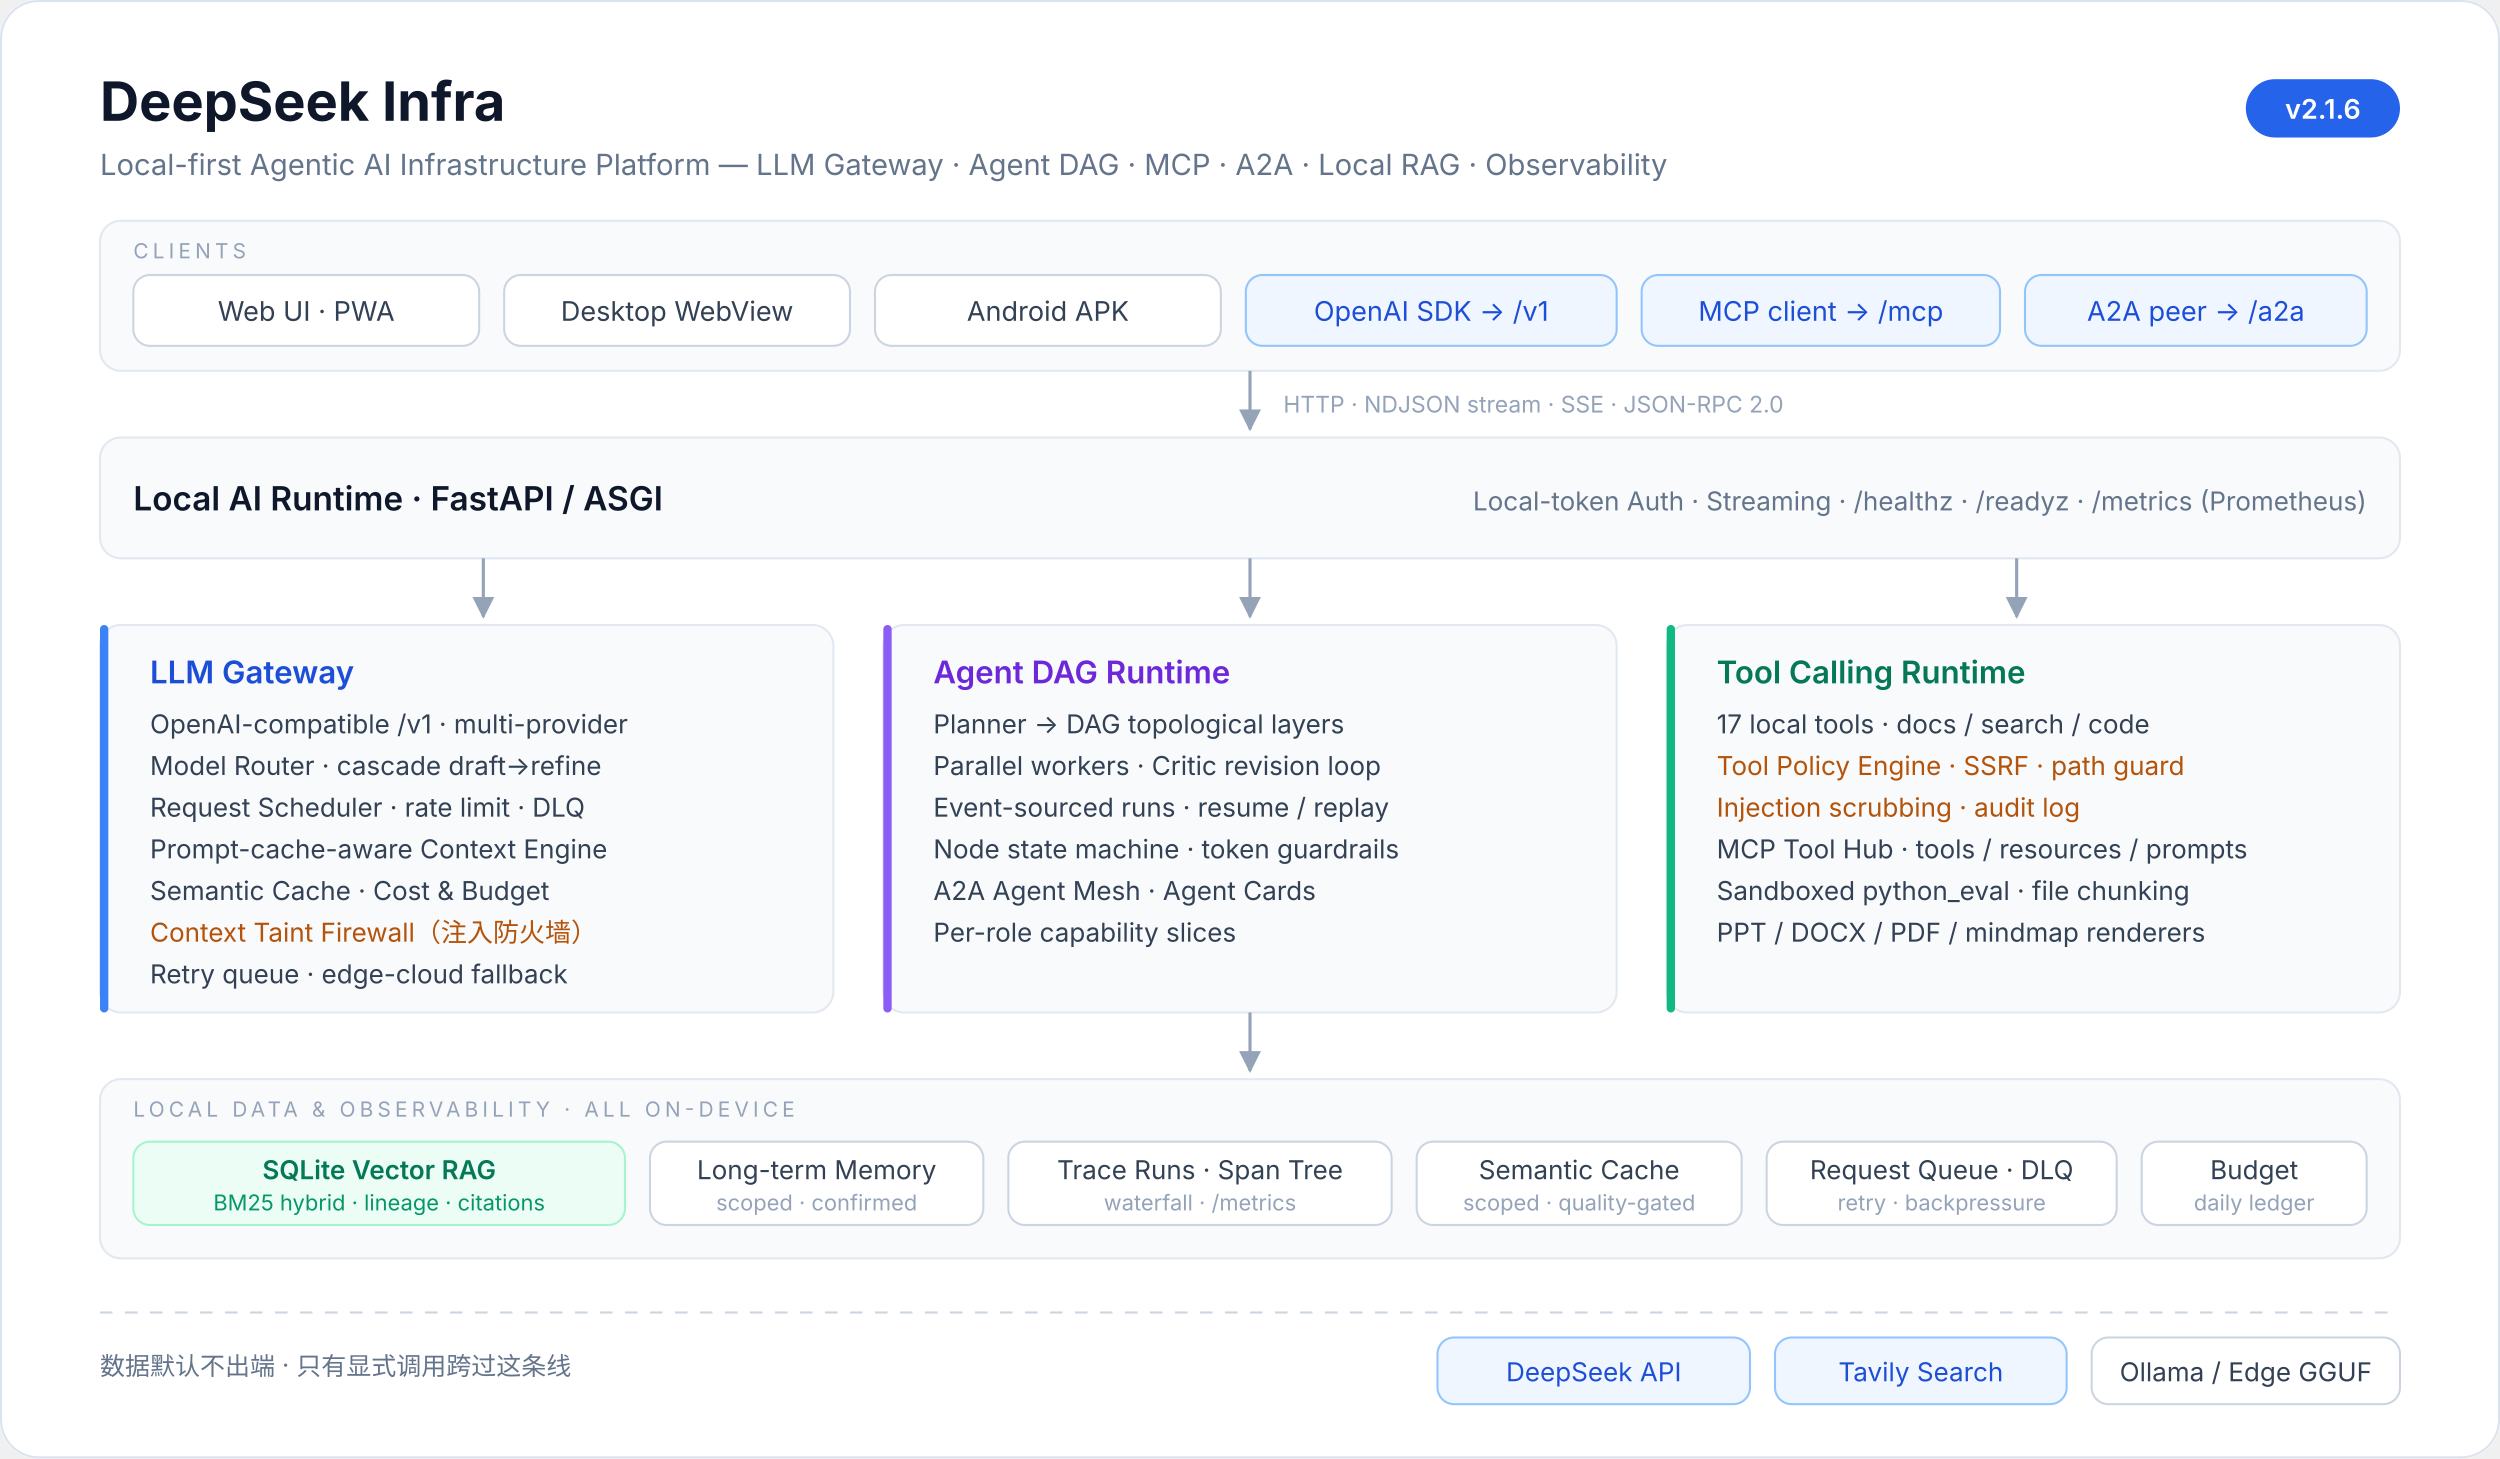
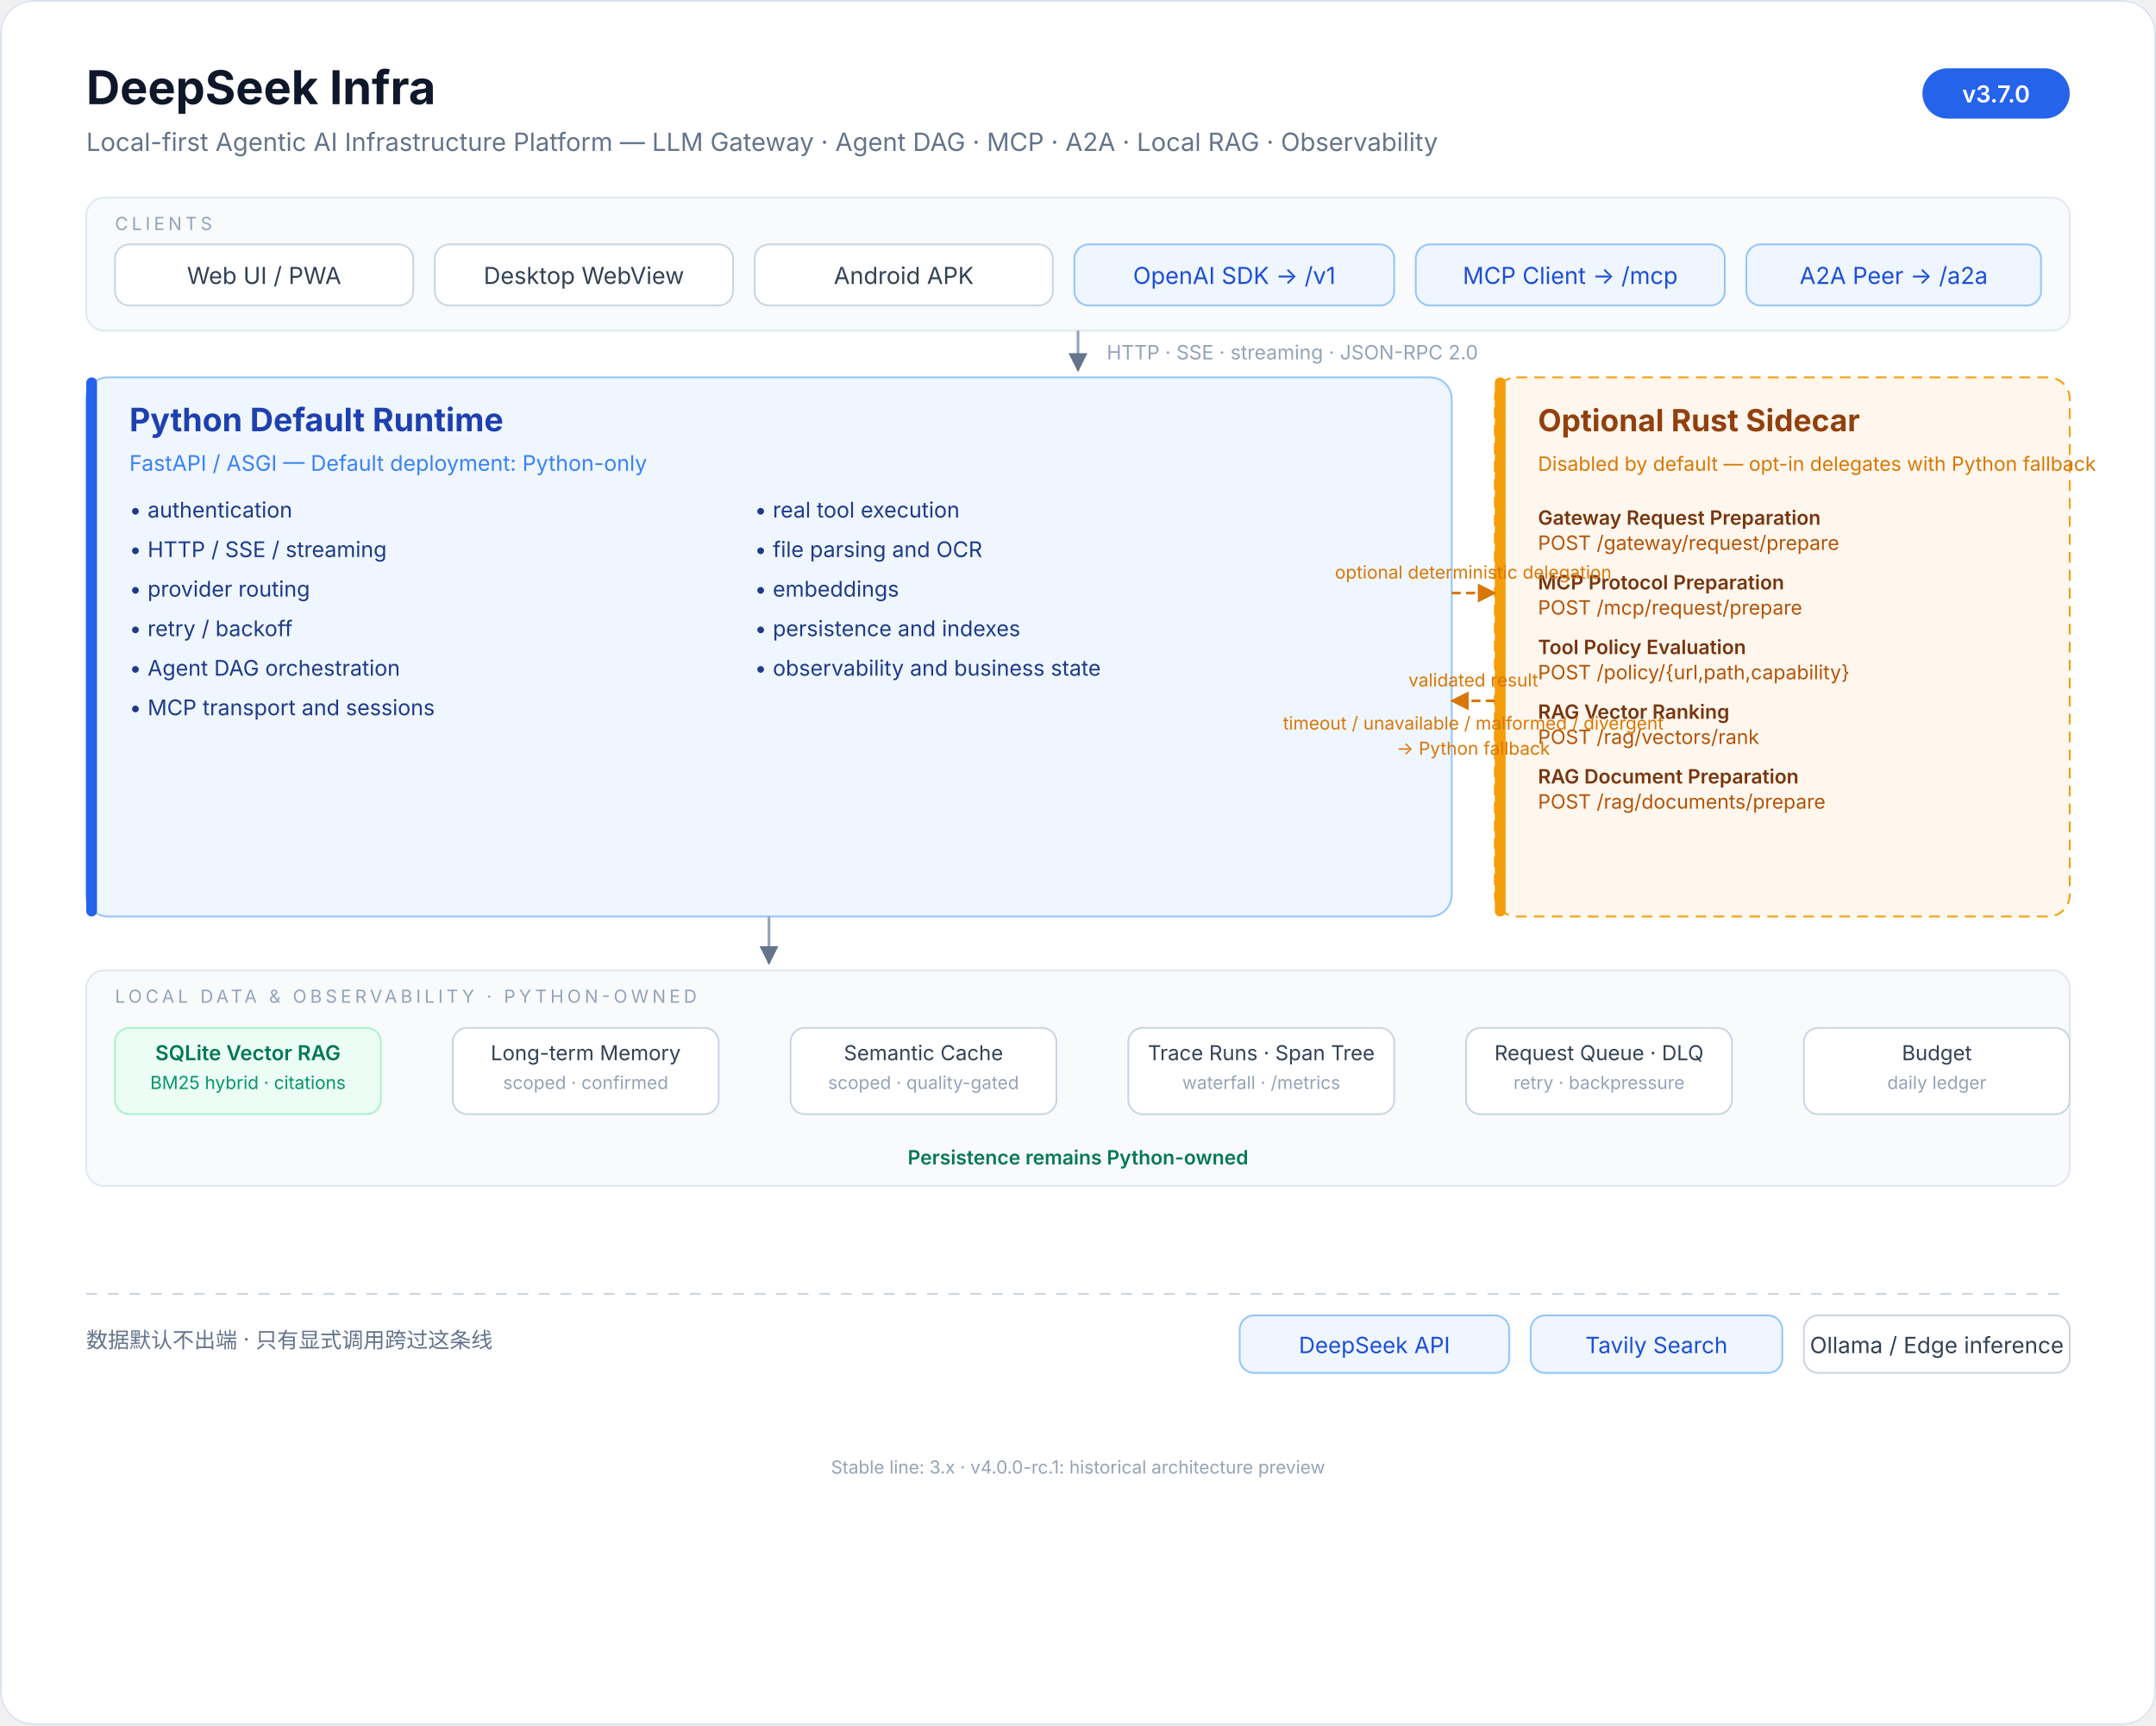
- <svg xmlns="http://www.w3.org/2000/svg" viewBox="0 0 1200 700" font-family="ui-sans-serif, system-ui, -apple-system, 'Segoe UI', 'PingFang SC', 'Microsoft YaHei', sans-serif">
+ <svg xmlns="http://www.w3.org/2000/svg" viewBox="0 0 1200 960" font-family="ui-sans-serif, system-ui, -apple-system, 'Segoe UI', 'PingFang SC', 'Microsoft YaHei', sans-serif">
  <defs>
    <marker id="arrow" viewBox="0 0 10 10" refX="9" refY="5" markerWidth="7" markerHeight="7" orient="auto-start-reverse">
-       <path d="M 0 0 L 10 5 L 0 10 z" fill="#94a3b8" />
+       <path d="M 0 0 L 10 5 L 0 10 z" fill="#64748b" />
+     </marker>
+     <marker id="rust-arrow" viewBox="0 0 10 10" refX="9" refY="5" markerWidth="7" markerHeight="7" orient="auto-start-reverse">
+       <path d="M 0 0 L 10 5 L 0 10 z" fill="#d97706" />
    </marker>
  </defs>
-   <rect x="0" y="0" width="1200" height="700" rx="18" fill="#ffffff" />
-   <rect x="0.5" y="0.5" width="1199" height="699" rx="18" fill="none" stroke="#dbe3ee" />
+   <rect x="0" y="0" width="1200" height="960" rx="18" fill="#ffffff" />
+   <rect x="0.5" y="0.5" width="1199" height="959" rx="18" fill="none" stroke="#dbe3ee" />
  <text x="48" y="58" font-size="26" font-weight="700" fill="#0f172a">DeepSeek Infra</text>
  <text x="48" y="84" font-size="14" fill="#64748b">Local-first Agentic AI Infrastructure Platform — LLM Gateway · Agent DAG · MCP · A2A · Local RAG · Observability</text>
-   <rect x="1078" y="38" width="74" height="28" rx="14" fill="#2563eb" />
-   <text x="1115" y="57" font-size="13" font-weight="600" fill="#ffffff" text-anchor="middle">v2.1.6</text>
-   <rect x="48" y="106" width="1104" height="72" rx="10" fill="#f8fafc" stroke="#e2e8f0" />
-   <text x="64" y="124" font-size="10" letter-spacing="2" fill="#94a3b8">CLIENTS</text>
+   <rect x="1070" y="38" width="82" height="28" rx="14" fill="#2563eb" />
+   <text x="1111" y="57" font-size="13" font-weight="600" fill="#ffffff" text-anchor="middle">v3.7.0</text>
+   <rect x="48" y="110" width="1104" height="74" rx="10" fill="#f8fafc" stroke="#e2e8f0" />
+   <text x="64" y="128" font-size="10" letter-spacing="2" fill="#94a3b8">CLIENTS</text>
  <g font-size="13" fill="#334155" text-anchor="middle">
-     <rect x="64" y="132" width="166" height="34" rx="8" fill="#ffffff" stroke="#cbd5e1" />
-     <text x="147" y="154">Web UI · PWA</text>
-     <rect x="242" y="132" width="166" height="34" rx="8" fill="#ffffff" stroke="#cbd5e1" />
-     <text x="325" y="154">Desktop WebView</text>
-     <rect x="420" y="132" width="166" height="34" rx="8" fill="#ffffff" stroke="#cbd5e1" />
-     <text x="503" y="154">Android APK</text>
-     <rect x="598" y="132" width="178" height="34" rx="8" fill="#eff6ff" stroke="#93c5fd" />
-     <text x="687" y="154" fill="#1d4ed8">OpenAI SDK → /v1</text>
-     <rect x="788" y="132" width="172" height="34" rx="8" fill="#eff6ff" stroke="#93c5fd" />
-     <text x="874" y="154" fill="#1d4ed8">MCP client → /mcp</text>
-     <rect x="972" y="132" width="164" height="34" rx="8" fill="#eff6ff" stroke="#93c5fd" />
-     <text x="1054" y="154" fill="#1d4ed8">A2A peer → /a2a</text>
+     <rect x="64" y="136" width="166" height="34" rx="8" fill="#ffffff" stroke="#cbd5e1" />
+     <text x="147" y="158">Web UI / PWA</text>
+     <rect x="242" y="136" width="166" height="34" rx="8" fill="#ffffff" stroke="#cbd5e1" />
+     <text x="325" y="158">Desktop WebView</text>
+     <rect x="420" y="136" width="166" height="34" rx="8" fill="#ffffff" stroke="#cbd5e1" />
+     <text x="503" y="158">Android APK</text>
+     <rect x="598" y="136" width="178" height="34" rx="8" fill="#eff6ff" stroke="#93c5fd" />
+     <text x="687" y="158" fill="#1d4ed8">OpenAI SDK → /v1</text>
+     <rect x="788" y="136" width="172" height="34" rx="8" fill="#eff6ff" stroke="#93c5fd" />
+     <text x="874" y="158" fill="#1d4ed8">MCP Client → /mcp</text>
+     <rect x="972" y="136" width="164" height="34" rx="8" fill="#eff6ff" stroke="#93c5fd" />
+     <text x="1054" y="158" fill="#1d4ed8">A2A Peer → /a2a</text>
  </g>
-   <line x1="600" y1="178" x2="600" y2="206" stroke="#94a3b8" stroke-width="1.5" marker-end="url(#arrow)" />
-   <text x="616" y="198" font-size="11" fill="#94a3b8">HTTP · NDJSON stream · SSE · JSON-RPC 2.0</text>
-   <rect x="48" y="210" width="1104" height="58" rx="10" fill="#f8fafc" stroke="#e2e8f0" />
-   <text x="64" y="245" font-size="16" font-weight="600" fill="#0f172a">Local AI Runtime · FastAPI / ASGI</text>
-   <text x="1136" y="245" font-size="12.5" fill="#64748b" text-anchor="end">Local-token Auth · Streaming · /healthz · /readyz · /metrics (Prometheus)</text>
-   <line x1="232" y1="268" x2="232" y2="296" stroke="#94a3b8" stroke-width="1.5" marker-end="url(#arrow)" />
-   <line x1="600" y1="268" x2="600" y2="296" stroke="#94a3b8" stroke-width="1.5" marker-end="url(#arrow)" />
-   <line x1="968" y1="268" x2="968" y2="296" stroke="#94a3b8" stroke-width="1.5" marker-end="url(#arrow)" />
-   <rect x="48" y="300" width="352" height="186" rx="10" fill="#f8fafc" stroke="#e2e8f0" />
-   <rect x="48" y="300" width="4" height="186" rx="2" fill="#3b82f6" />
-   <text x="72" y="328" font-size="15" font-weight="600" fill="#1d4ed8">LLM Gateway</text>
-   <g font-size="12.5" fill="#334155">
-     <text x="72" y="352">OpenAI-compatible /v1 · multi-provider</text>
-     <text x="72" y="372">Model Router · cascade draft→refine</text>
-     <text x="72" y="392">Request Scheduler · rate limit · DLQ</text>
-     <text x="72" y="412">Prompt-cache-aware Context Engine</text>
-     <text x="72" y="432">Semantic Cache · Cost &amp; Budget</text>
-     <text x="72" y="452" fill="#b45309">Context Taint Firewall（注入防火墙）</text>
-     <text x="72" y="472">Retry queue · edge-cloud fallback</text>
+   <line x1="600" y1="184" x2="600" y2="206" stroke="#94a3b8" stroke-width="1.5" marker-end="url(#arrow)" />
+   <text x="616" y="200" font-size="11" fill="#94a3b8">HTTP · SSE · streaming · JSON-RPC 2.0</text>
+   <rect x="48" y="210" width="760" height="300" rx="12" fill="#eff6ff" stroke="#93c5fd" />
+   <rect x="48" y="210" width="6" height="300" rx="3" fill="#2563eb" />
+   <text x="72" y="240" font-size="18" font-weight="700" fill="#1e40af">Python Default Runtime</text>
+   <text x="72" y="262" font-size="12" fill="#3b82f6">FastAPI / ASGI — Default deployment: Python-only</text>
+   <g font-size="12" fill="#1e3a8a">
+     <text x="72" y="288">• authentication</text>
+     <text x="72" y="310">• HTTP / SSE / streaming</text>
+     <text x="72" y="332">• provider routing</text>
+     <text x="72" y="354">• retry / backoff</text>
+     <text x="72" y="376">• Agent DAG orchestration</text>
+     <text x="72" y="398">• MCP transport and sessions</text>
+     <text x="420" y="288">• real tool execution</text>
+     <text x="420" y="310">• file parsing and OCR</text>
+     <text x="420" y="332">• embeddings</text>
+     <text x="420" y="354">• persistence and indexes</text>
+     <text x="420" y="376">• observability and business state</text>
  </g>
-   <rect x="424" y="300" width="352" height="186" rx="10" fill="#f8fafc" stroke="#e2e8f0" />
-   <rect x="424" y="300" width="4" height="186" rx="2" fill="#8b5cf6" />
-   <text x="448" y="328" font-size="15" font-weight="600" fill="#6d28d9">Agent DAG Runtime</text>
-   <g font-size="12.5" fill="#334155">
-     <text x="448" y="352">Planner → DAG topological layers</text>
-     <text x="448" y="372">Parallel workers · Critic revision loop</text>
-     <text x="448" y="392">Event-sourced runs · resume / replay</text>
-     <text x="448" y="412">Node state machine · token guardrails</text>
-     <text x="448" y="432">A2A Agent Mesh · Agent Cards</text>
-     <text x="448" y="452">Per-role capability slices</text>
+   <rect x="832" y="210" width="320" height="300" rx="12" fill="#fff7ed" stroke="#f59e0b" stroke-dasharray="6 4" />
+   <rect x="832" y="210" width="6" height="300" rx="3" fill="#f59e0b" />
+   <text x="856" y="240" font-size="17" font-weight="700" fill="#92400e">Optional Rust Sidecar</text>
+   <text x="856" y="262" font-size="11" fill="#d97706">Disabled by default — opt-in delegates with Python fallback</text>
+   <g font-size="11" fill="#78350f">
+     <text x="856" y="292" font-weight="600">Gateway Request Preparation</text>
+     <text x="856" y="306" fill="#b45309">POST /gateway/request/prepare</text>
+     <text x="856" y="328" font-weight="600">MCP Protocol Preparation</text>
+     <text x="856" y="342" fill="#b45309">POST /mcp/request/prepare</text>
+     <text x="856" y="364" font-weight="600">Tool Policy Evaluation</text>
+     <text x="856" y="378" fill="#b45309">POST /policy/{url,path,capability}</text>
+     <text x="856" y="400" font-weight="600">RAG Vector Ranking</text>
+     <text x="856" y="414" fill="#b45309">POST /rag/vectors/rank</text>
+     <text x="856" y="436" font-weight="600">RAG Document Preparation</text>
+     <text x="856" y="450" fill="#b45309">POST /rag/documents/prepare</text>
  </g>
-   <rect x="800" y="300" width="352" height="186" rx="10" fill="#f8fafc" stroke="#e2e8f0" />
-   <rect x="800" y="300" width="4" height="186" rx="2" fill="#10b981" />
-   <text x="824" y="328" font-size="15" font-weight="600" fill="#047857">Tool Calling Runtime</text>
-   <g font-size="12.5" fill="#334155">
-     <text x="824" y="352">17 local tools · docs / search / code</text>
-     <text x="824" y="372" fill="#b45309">Tool Policy Engine · SSRF · path guard</text>
-     <text x="824" y="392" fill="#b45309">Injection scrubbing · audit log</text>
-     <text x="824" y="412">MCP Tool Hub · tools / resources / prompts</text>
-     <text x="824" y="432">Sandboxed python_eval · file chunking</text>
-     <text x="824" y="452">PPT / DOCX / PDF / mindmap renderers</text>
+   <line x1="808" y1="330" x2="832" y2="330" stroke="#d97706" stroke-width="1.5" stroke-dasharray="5 3" marker-end="url(#rust-arrow)" />
+   <text x="820" y="322" font-size="10" fill="#d97706" text-anchor="middle">optional deterministic delegation</text>
+   <line x1="832" y1="390" x2="808" y2="390" stroke="#d97706" stroke-width="1.5" stroke-dasharray="5 3" marker-end="url(#rust-arrow)" />
+   <text x="820" y="382" font-size="10" fill="#d97706" text-anchor="middle">validated result</text>
+   <text x="820" y="406" font-size="10" fill="#d97706" text-anchor="middle">timeout / unavailable / malformed / divergent</text>
+   <text x="820" y="420" font-size="10" fill="#d97706" text-anchor="middle">→ Python fallback</text>
+   <line x1="428" y1="510" x2="428" y2="536" stroke="#94a3b8" stroke-width="1.5" marker-end="url(#arrow)" />
+   <rect x="48" y="540" width="1104" height="120" rx="10" fill="#f8fafc" stroke="#e2e8f0" />
+   <text x="64" y="558" font-size="10" letter-spacing="2" fill="#94a3b8">LOCAL DATA &amp; OBSERVABILITY · PYTHON-OWNED</text>
+   <g font-size="11.5" fill="#334155" text-anchor="middle">
+     <rect x="64" y="572" width="148" height="48" rx="8" fill="#ecfdf5" stroke="#a7f3d0" />
+     <text x="138" y="590" fill="#047857" font-weight="600">SQLite Vector RAG</text>
+     <text x="138" y="606" font-size="10" fill="#059669">BM25 hybrid · citations</text>
+     <rect x="252" y="572" width="148" height="48" rx="8" fill="#ffffff" stroke="#cbd5e1" />
+     <text x="326" y="590">Long-term Memory</text>
+     <text x="326" y="606" font-size="10" fill="#94a3b8">scoped · confirmed</text>
+     <rect x="440" y="572" width="148" height="48" rx="8" fill="#ffffff" stroke="#cbd5e1" />
+     <text x="514" y="590">Semantic Cache</text>
+     <text x="514" y="606" font-size="10" fill="#94a3b8">scoped · quality-gated</text>
+     <rect x="628" y="572" width="148" height="48" rx="8" fill="#ffffff" stroke="#cbd5e1" />
+     <text x="702" y="590">Trace Runs · Span Tree</text>
+     <text x="702" y="606" font-size="10" fill="#94a3b8">waterfall · /metrics</text>
+     <rect x="816" y="572" width="148" height="48" rx="8" fill="#ffffff" stroke="#cbd5e1" />
+     <text x="890" y="590">Request Queue · DLQ</text>
+     <text x="890" y="606" font-size="10" fill="#94a3b8">retry · backpressure</text>
+     <rect x="1004" y="572" width="148" height="48" rx="8" fill="#ffffff" stroke="#cbd5e1" />
+     <text x="1078" y="590">Budget</text>
+     <text x="1078" y="606" font-size="10" fill="#94a3b8">daily ledger</text>
  </g>
-   <line x1="600" y1="486" x2="600" y2="514" stroke="#94a3b8" stroke-width="1.5" marker-end="url(#arrow)" />
-   <rect x="48" y="518" width="1104" height="86" rx="10" fill="#f8fafc" stroke="#e2e8f0" />
-   <text x="64" y="536" font-size="10" letter-spacing="2" fill="#94a3b8">LOCAL DATA &amp; OBSERVABILITY · ALL ON-DEVICE</text>
-   <g font-size="12.5" fill="#334155" text-anchor="middle">
-     <rect x="64" y="548" width="236" height="40" rx="8" fill="#ecfdf5" stroke="#a7f3d0" />
-     <text x="182" y="566" fill="#047857" font-weight="600">SQLite Vector RAG</text>
-     <text x="182" y="581" font-size="10.5" fill="#059669">BM25 hybrid · lineage · citations</text>
-     <rect x="312" y="548" width="160" height="40" rx="8" fill="#ffffff" stroke="#cbd5e1" />
-     <text x="392" y="566">Long-term Memory</text>
-     <text x="392" y="581" font-size="10.5" fill="#94a3b8">scoped · confirmed</text>
-     <rect x="484" y="548" width="184" height="40" rx="8" fill="#ffffff" stroke="#cbd5e1" />
-     <text x="576" y="566">Trace Runs · Span Tree</text>
-     <text x="576" y="581" font-size="10.5" fill="#94a3b8">waterfall · /metrics</text>
-     <rect x="680" y="548" width="156" height="40" rx="8" fill="#ffffff" stroke="#cbd5e1" />
-     <text x="758" y="566">Semantic Cache</text>
-     <text x="758" y="581" font-size="10.5" fill="#94a3b8">scoped · quality-gated</text>
-     <rect x="848" y="548" width="168" height="40" rx="8" fill="#ffffff" stroke="#cbd5e1" />
-     <text x="932" y="566">Request Queue · DLQ</text>
-     <text x="932" y="581" font-size="10.5" fill="#94a3b8">retry · backpressure</text>
-     <rect x="1028" y="548" width="108" height="40" rx="8" fill="#ffffff" stroke="#cbd5e1" />
-     <text x="1082" y="566">Budget</text>
-     <text x="1082" y="581" font-size="10.5" fill="#94a3b8">daily ledger</text>
+   <text x="600" y="648" font-size="11" fill="#047857" text-anchor="middle" font-weight="600">Persistence remains Python-owned</text>
+   <line x1="48" y1="720" x2="1152" y2="720" stroke="#cbd5e1" stroke-dasharray="6 6" />
+   <text x="48" y="750" font-size="12" fill="#64748b">数据默认不出端 · 只有显式调用跨过这条线</text>
+   <g font-size="12.5" text-anchor="middle">
+     <rect x="690" y="732" width="150" height="32" rx="8" fill="#eff6ff" stroke="#93c5fd" />
+     <text x="765" y="753" fill="#1d4ed8">DeepSeek API</text>
+     <rect x="852" y="732" width="140" height="32" rx="8" fill="#eff6ff" stroke="#93c5fd" />
+     <text x="922" y="753" fill="#1d4ed8">Tavily Search</text>
+     <rect x="1004" y="732" width="148" height="32" rx="8" fill="#ffffff" stroke="#cbd5e1" />
+     <text x="1078" y="753" fill="#334155">Ollama / Edge inference</text>
  </g>
-   <line x1="48" y1="630" x2="1152" y2="630" stroke="#cbd5e1" stroke-dasharray="6 6" />
-   <text x="48" y="660" font-size="12" fill="#64748b">数据默认不出端 · 只有显式调用跨过这条线</text>
-   <g font-size="12.5" text-anchor="middle">
-     <rect x="690" y="642" width="150" height="32" rx="8" fill="#eff6ff" stroke="#93c5fd" />
-     <text x="765" y="663" fill="#1d4ed8">DeepSeek API</text>
-     <rect x="852" y="642" width="140" height="32" rx="8" fill="#eff6ff" stroke="#93c5fd" />
-     <text x="922" y="663" fill="#1d4ed8">Tavily Search</text>
-     <rect x="1004" y="642" width="148" height="32" rx="8" fill="#ffffff" stroke="#cbd5e1" />
-     <text x="1078" y="663" fill="#334155">Ollama / Edge GGUF</text>
-   </g>
+   <text x="600" y="820" font-size="10" fill="#94a3b8" text-anchor="middle">Stable line: 3.x · v4.0.0-rc.1: historical architecture preview</text>
</svg>
